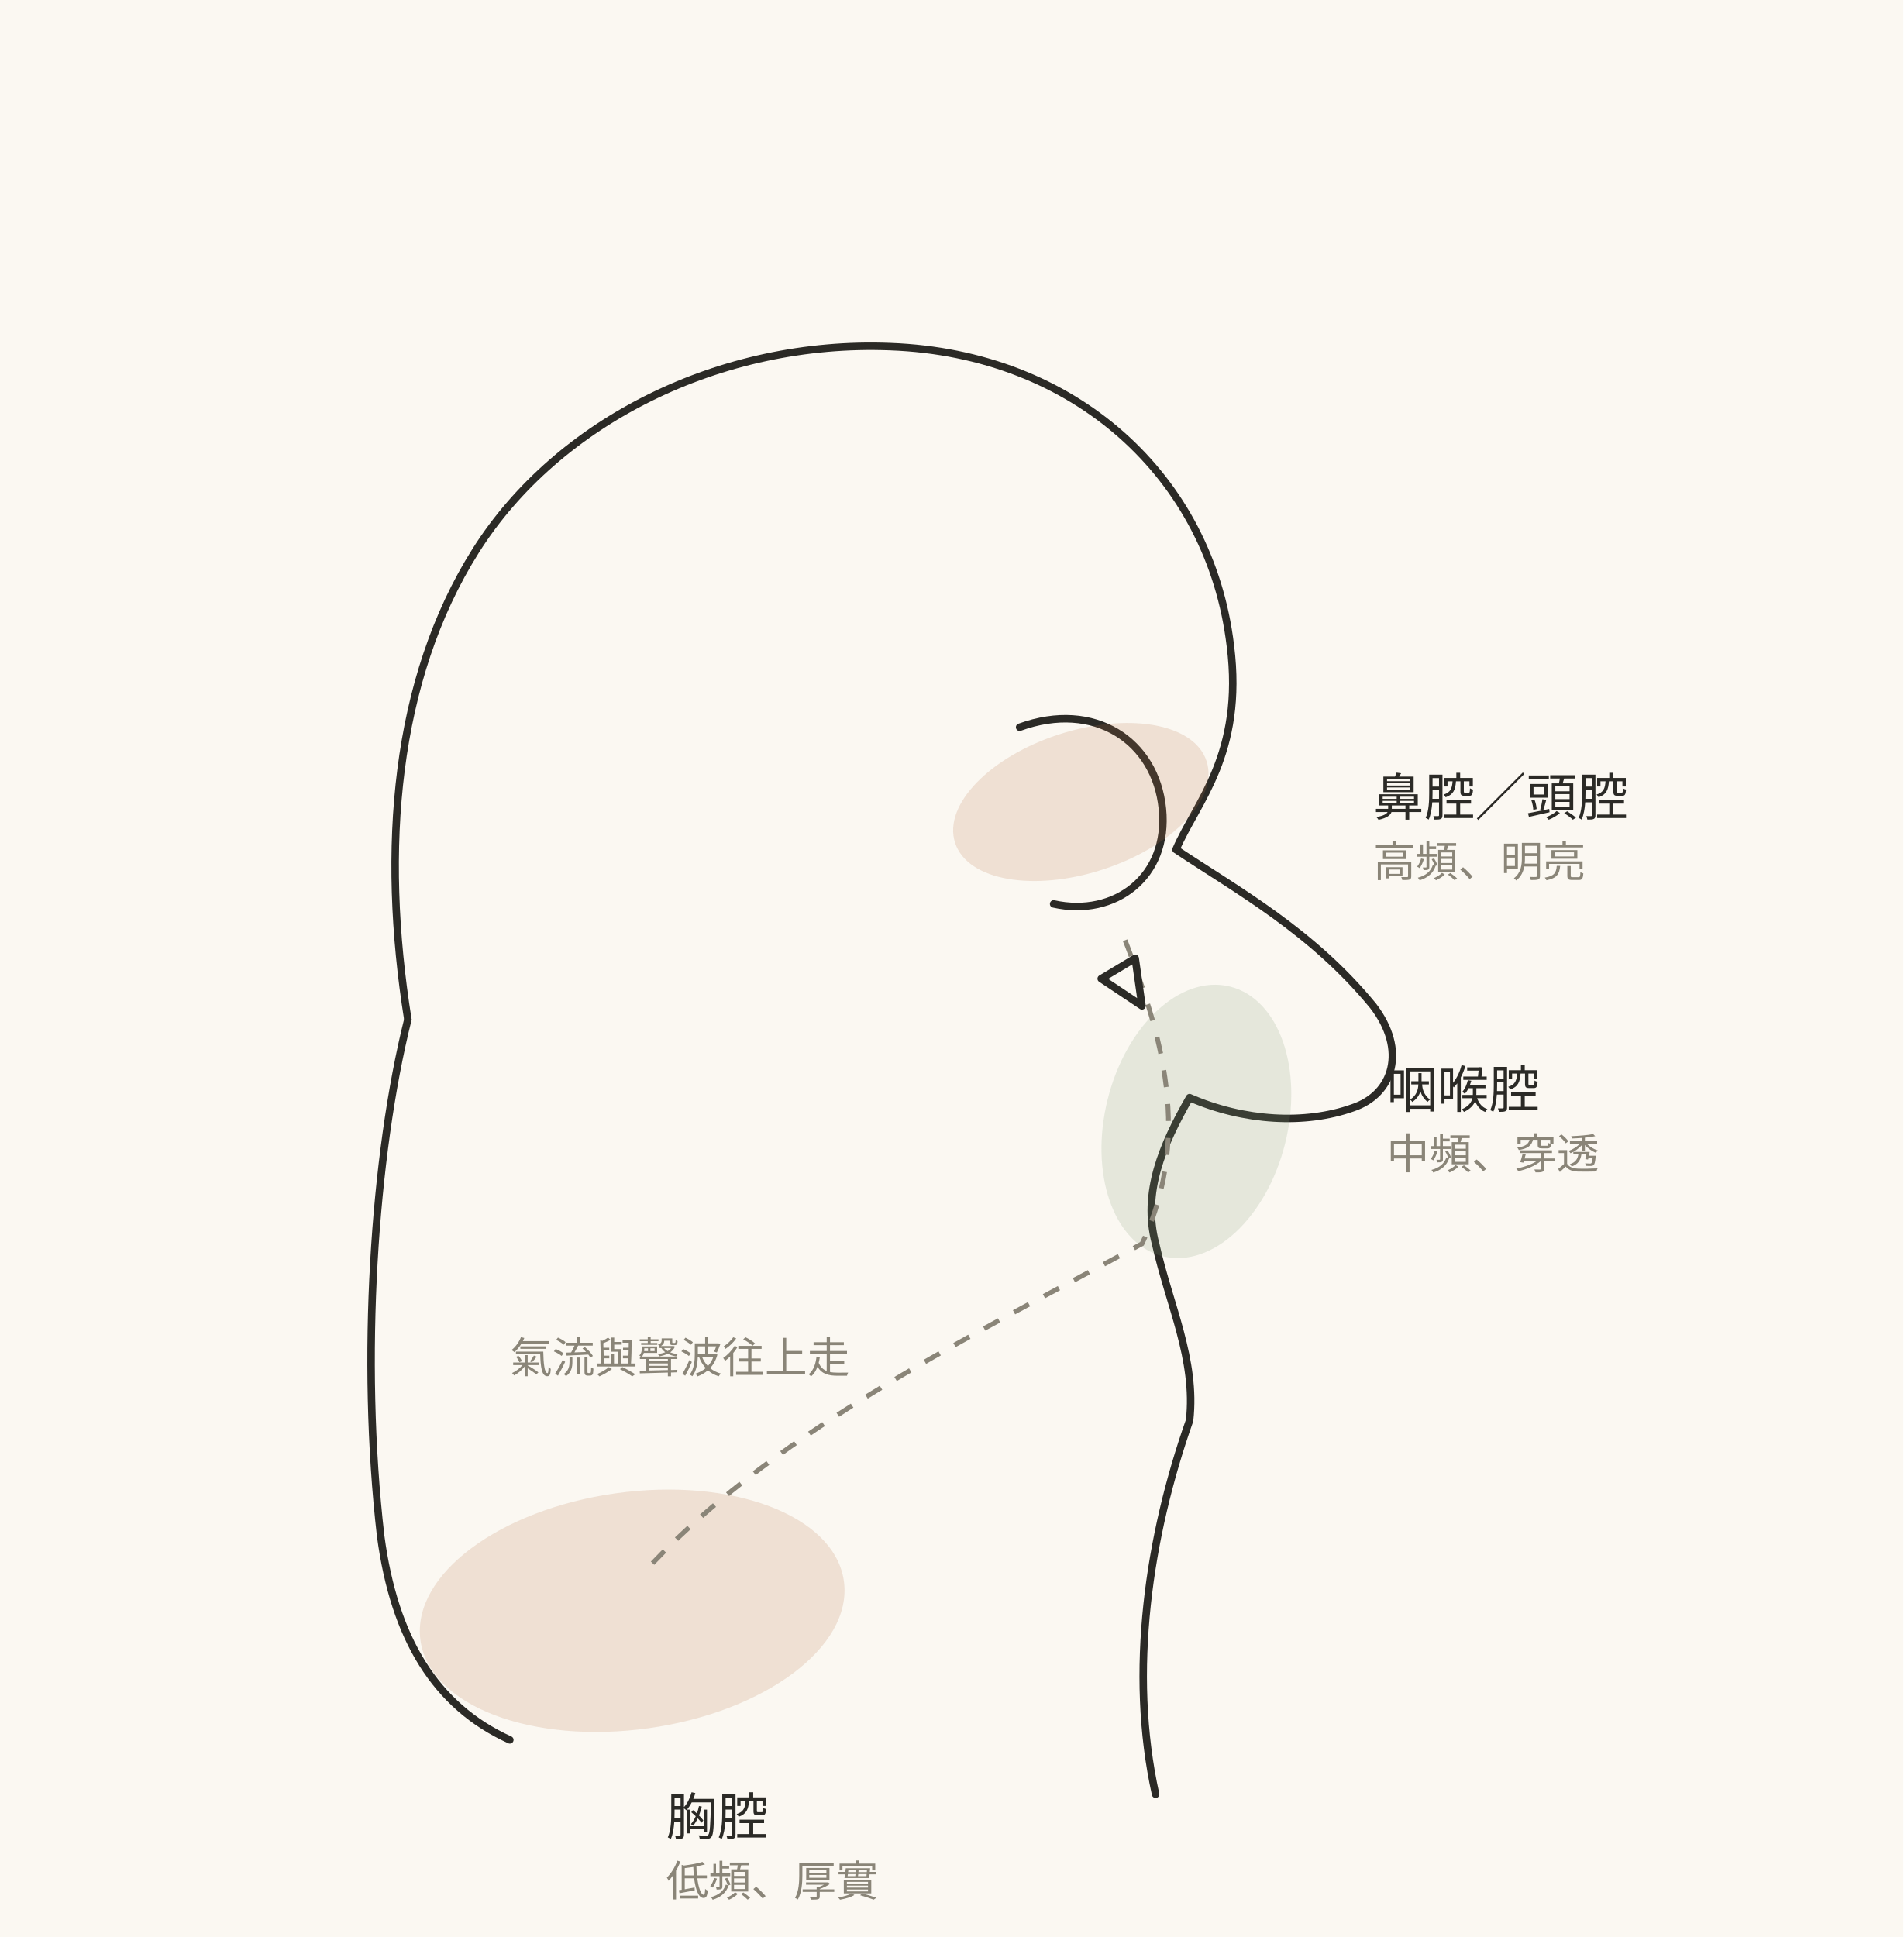
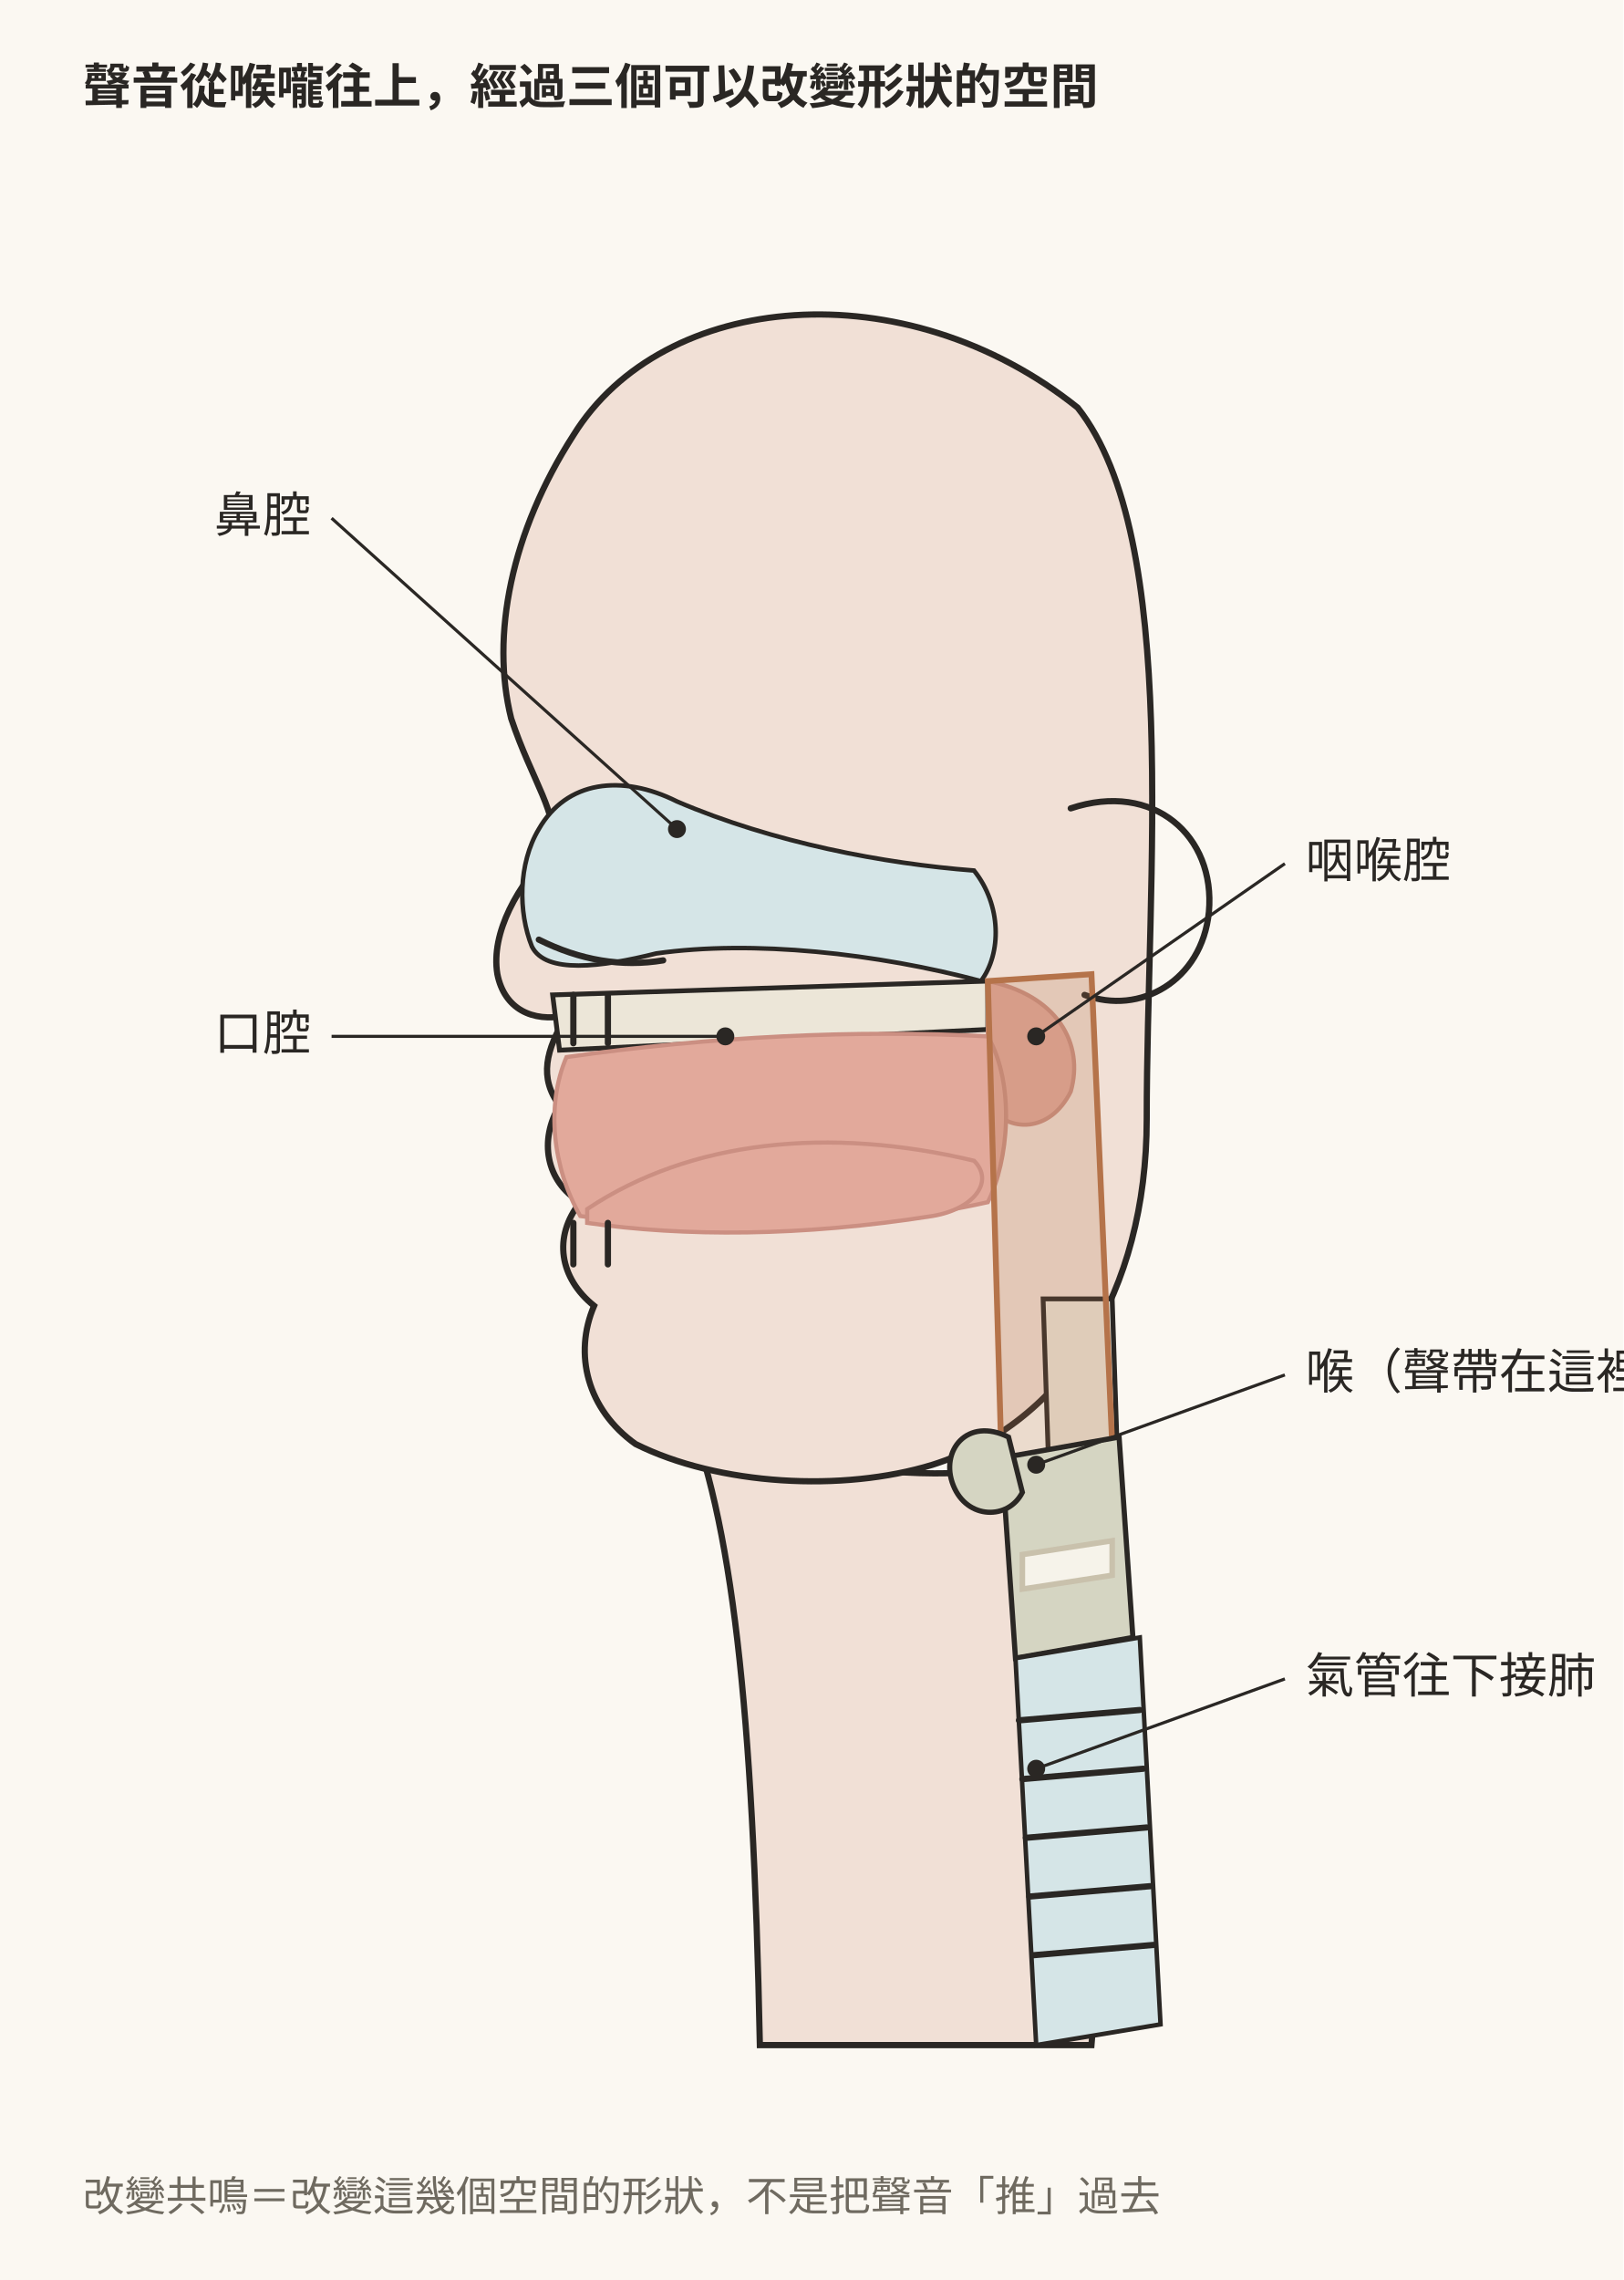
- <svg xmlns="http://www.w3.org/2000/svg" viewBox="0 0 560 570" role="img" aria-label="人體三大共鳴腔示意圖：胸腔、咽喉腔、鼻腔與頭腔">
-   <rect width="560" height="570" fill="#fbf8f2" />
+ <svg xmlns="http://www.w3.org/2000/svg" viewBox="0 0 470 660" role="img" aria-label="頭頸側剖面：鼻腔、口腔、咽喉腔與喉的位置">
+   <rect width="470" height="660" fill="#fbf8f2" />
  <style>
-     .ink { fill: none; stroke: #2b2a26; stroke-width: 2.2; stroke-linecap: round; stroke-linejoin: round; }
-     .thin { fill: none; stroke: #8a8578; stroke-width: 1.4; stroke-dasharray: 5 5; }
-     .grid { fill: none; stroke: #d8d0c2; stroke-width: 1.2; }
-     .fill { fill: #b5734a; opacity: .18; stroke: #b5734a; stroke-width: 1.8; }
-     .fill2 { fill: #7d9b76; opacity: .18; stroke: #7d9b76; stroke-width: 1.8; }
-     .solid { fill: #b5734a; opacity: .85; }
-     .solid2 { fill: #7d9b76; opacity: .85; }
-     .lbl { font-family: 'Noto Serif TC', 'Songti TC', 'PingFang TC', serif; font-size: 15px; fill: #2b2a26; }
-     .lbl-s { font-family: 'Noto Serif TC', 'Songti TC', 'PingFang TC', serif; font-size: 12.5px; fill: #8a8578; }
-     .lbl-b { font-family: 'Noto Serif TC', 'Songti TC', 'PingFang TC', serif; font-size: 15px; fill: #2b2a26; font-weight: 700; }
+     .out   { fill: none; stroke: #2a2724; stroke-width: 1.8; stroke-linejoin: round; stroke-linecap: round; }
+     .lead  { fill: none; stroke: #2a2724; stroke-width: .9; }
+     .dot   { fill: #2a2724; }
+     .skin  { fill: #f1e0d6; stroke: #2a2724; stroke-width: 1.8; }
+     .muc   { fill: #e2a99b; stroke: #cb8f82; stroke-width: 1.2; }
+     .muc2  { fill: #cb8f82; stroke: #2a2724; stroke-width: 1.4; }
+     .cart  { fill: #d5d5c2; stroke: #2a2724; stroke-width: 1.5; }
+     .bone  { fill: #ece6d8; stroke: #2a2724; stroke-width: 1.4; }
+     .air   { fill: #d5e5e7; stroke: #2a2724; stroke-width: 1.3; }
+     .fold  { fill: #f6f3ea; stroke: #c9c1ac; stroke-width: 1.6; }
+     .musc  { fill: #cf8f88; stroke: #2a2724; stroke-width: 1.1; }
+     .hl    { fill: #b5734a; fill-opacity: .22; stroke: #b5734a; stroke-width: 1.7; }
+     .hl2   { fill: #7d9b76; fill-opacity: .22; stroke: #7d9b76; stroke-width: 1.7; }
+     .ink   { fill: none; stroke: #2a2724; stroke-width: 1.8; stroke-linejoin: round; stroke-linecap: round; }
+     .ave   { fill: none; stroke: #b5734a; stroke-width: 2.2; stroke-linejoin: round; stroke-linecap: round; }
+     .ave2  { fill: none; stroke: #7d9b76; stroke-width: 2.2; stroke-linejoin: round; stroke-linecap: round; }
+     .thin  { fill: none; stroke: #d8d0c2; stroke-width: 1.3; stroke-dasharray: 5 5; }
+     .lbl   { font-family: 'Noto Sans TC','PingFang TC',system-ui,sans-serif; font-size: 14px; fill: #2a2724; }
+     .lbl-s { font-family: 'Noto Sans TC','PingFang TC',system-ui,sans-serif; font-size: 12px; fill: #6f6a60; }
+     .lbl-b { font-family: 'Noto Sans TC','PingFang TC',system-ui,sans-serif; font-size: 14px; fill: #2a2724; font-weight: 700; }
  </style>
-   <path class="ink" d="M120 300 C112 250 116 200 140 162 C164 124 212 100 262 102                         C316 104 356 140 362 190 C366 222 352 236 346 250                         C364 262 386 274 404 296 C414 309 410 322 398 326                         C384 331 366 330 350 323 C342 337 336 351 340 366                         C344 384 352 400 350 418" />
-   <path class="ink" d="M120 300 C110 340 106 400 112 452 C116 482 128 502 150 512" />
-   <path class="ink" d="M350 418 C338 452 332 492 340 528" />
-   <path class="ink" d="M300 214 C322 206 340 218 342 238 C344 258 328 270 310 266" />
-   <ellipse class="fill" cx="186" cy="474" rx="62" ry="34" transform="rotate(-8 186 474)" />
-   <text class="lbl" x="196" y="540">胸腔</text>
-   <text class="lbl-s" x="196" y="558">低頻、厚實</text>
-   <ellipse class="fill2" cx="352" cy="330" rx="26" ry="40" transform="rotate(14 352 330)" />
-   <text class="lbl" x="408" y="326">咽喉腔</text>
-   <text class="lbl-s" x="408" y="344">中頻、穿透</text>
-   <ellipse class="fill" cx="318" cy="236" rx="38" ry="20" transform="rotate(-18 318 236)" />
-   <text class="lbl" x="404" y="240">鼻腔／頭腔</text>
-   <text class="lbl-s" x="404" y="258">高頻、明亮</text>
-   <path class="thin" d="M192 460 C230 420 288 392 336 366 C352 332 340 300 330 274" />
-   <path class="ink" d="M334 282 l-10 6 l12 8z" fill="#2b2a26" />
-   <text class="lbl-s" x="150" y="404">氣流與聲波往上走</text>
+   <text class="lbl-b" x="24" y="30">聲音從喉嚨往上，經過三個可以改變形狀的空間</text>
+   <g transform="translate(10,26)">
+     <path class="skin" d="M188 380 C202 414 208 468 210 566 L306 566 C312 496 314 434 306 392 C284 404 224 406 188 380 Z" />
+     <path class="skin" d="M302 92 C252 52 182 58 156 100 C138 128 132 158 138 182 C144 200 152 210 150 220 C140 230 132 244 134 256 C136 266 144 270 154 268 C148 278 146 286 152 294 C146 304 148 316 158 322 C150 332 152 344 162 352 C156 366 160 382 174 392 C198 404 234 406 260 398 C298 386 322 348 322 298 C322 228 332 130 302 92 Z" />
+     <path class="ink" d="M300 208 C324 200 342 216 340 238 C338 258 320 268 304 262" />
+     <path class="bone" d="M292 350 L312 350 L316 470 L296 470 Z" />
+     <path class="air" d="M146 214 C154 200 170 198 186 206 C214 218 246 224 272 226 C280 236 280 250 274 258 C244 250 208 246 180 250 C164 254 148 256 144 248 C140 238 140 224 146 214 Z" />
+     <path class="ink" d="M146 246 C158 252 170 254 182 252" />
+     <path class="bone" d="M150 262 L276 258 L276 272 L152 278 Z" />
+     <path class="muc" d="M276 258 C296 262 304 276 300 290 C294 302 282 302 276 294 Z" />
+     <path class="muc" d="M154 280 C196 274 238 272 276 274 C284 288 282 310 276 322 C240 330 198 332 158 326 C150 312 148 294 154 280 Z" />
+     <path class="muc" d="M160 324 C190 304 230 300 272 310 C278 316 272 324 260 326 C222 332 188 332 160 328 Z" />
+     <path class="ink" d="M156 262 L156 276" />
+     <path class="ink" d="M156 328 L156 340" />
+     <path class="ink" d="M166 262 L166 276" />
+     <path class="ink" d="M166 328 L166 340" />
+     <path class="hl" d="M276 258 L306 256 L312 392 L280 398 Z" />
+     <path class="cart" d="M280 396 L314 390 L318 448 L284 454 Z" />
+     <path class="fold" d="M286 424 L312 420 L312 430 L286 434 Z" />
+     <path class="cart" d="M282 390 C270 384 262 394 266 404 C270 414 282 414 286 406 Z" />
+     <path class="air" d="M284 454 L320 448 L326 560 L290 566 Z" />
+     <path class="ink" d="M285 472 L320 469" />
+     <path class="ink" d="M286 489 L321 486" />
+     <path class="ink" d="M287 506 L322 503" />
+     <path class="ink" d="M288 523 L323 520" />
+     <path class="ink" d="M289 540 L324 537" />
+   </g>
+   <path class="lead" d="M196 240 L96 150" />
+   <circle class="dot" cx="196" cy="240" r="2.6" />
+   <text class="lbl" x="90" y="154" text-anchor="end">鼻腔</text>
+   <path class="lead" d="M210 300 L96 300" />
+   <circle class="dot" cx="210" cy="300" r="2.6" />
+   <text class="lbl" x="90" y="304" text-anchor="end">口腔</text>
+   <path class="lead" d="M300 300 L372 250" />
+   <circle class="dot" cx="300" cy="300" r="2.6" />
+   <text class="lbl" x="378" y="254">咽喉腔</text>
+   <path class="lead" d="M300 424 L372 398" />
+   <circle class="dot" cx="300" cy="424" r="2.6" />
+   <text class="lbl" x="378" y="402">喉（聲帶在這裡）</text>
+   <path class="lead" d="M300 512 L372 486" />
+   <circle class="dot" cx="300" cy="512" r="2.6" />
+   <text class="lbl" x="378" y="490">氣管往下接肺</text>
+   <text class="lbl-s" x="24" y="640">改變共鳴＝改變這幾個空間的形狀，不是把聲音「推」過去</text>
</svg>
